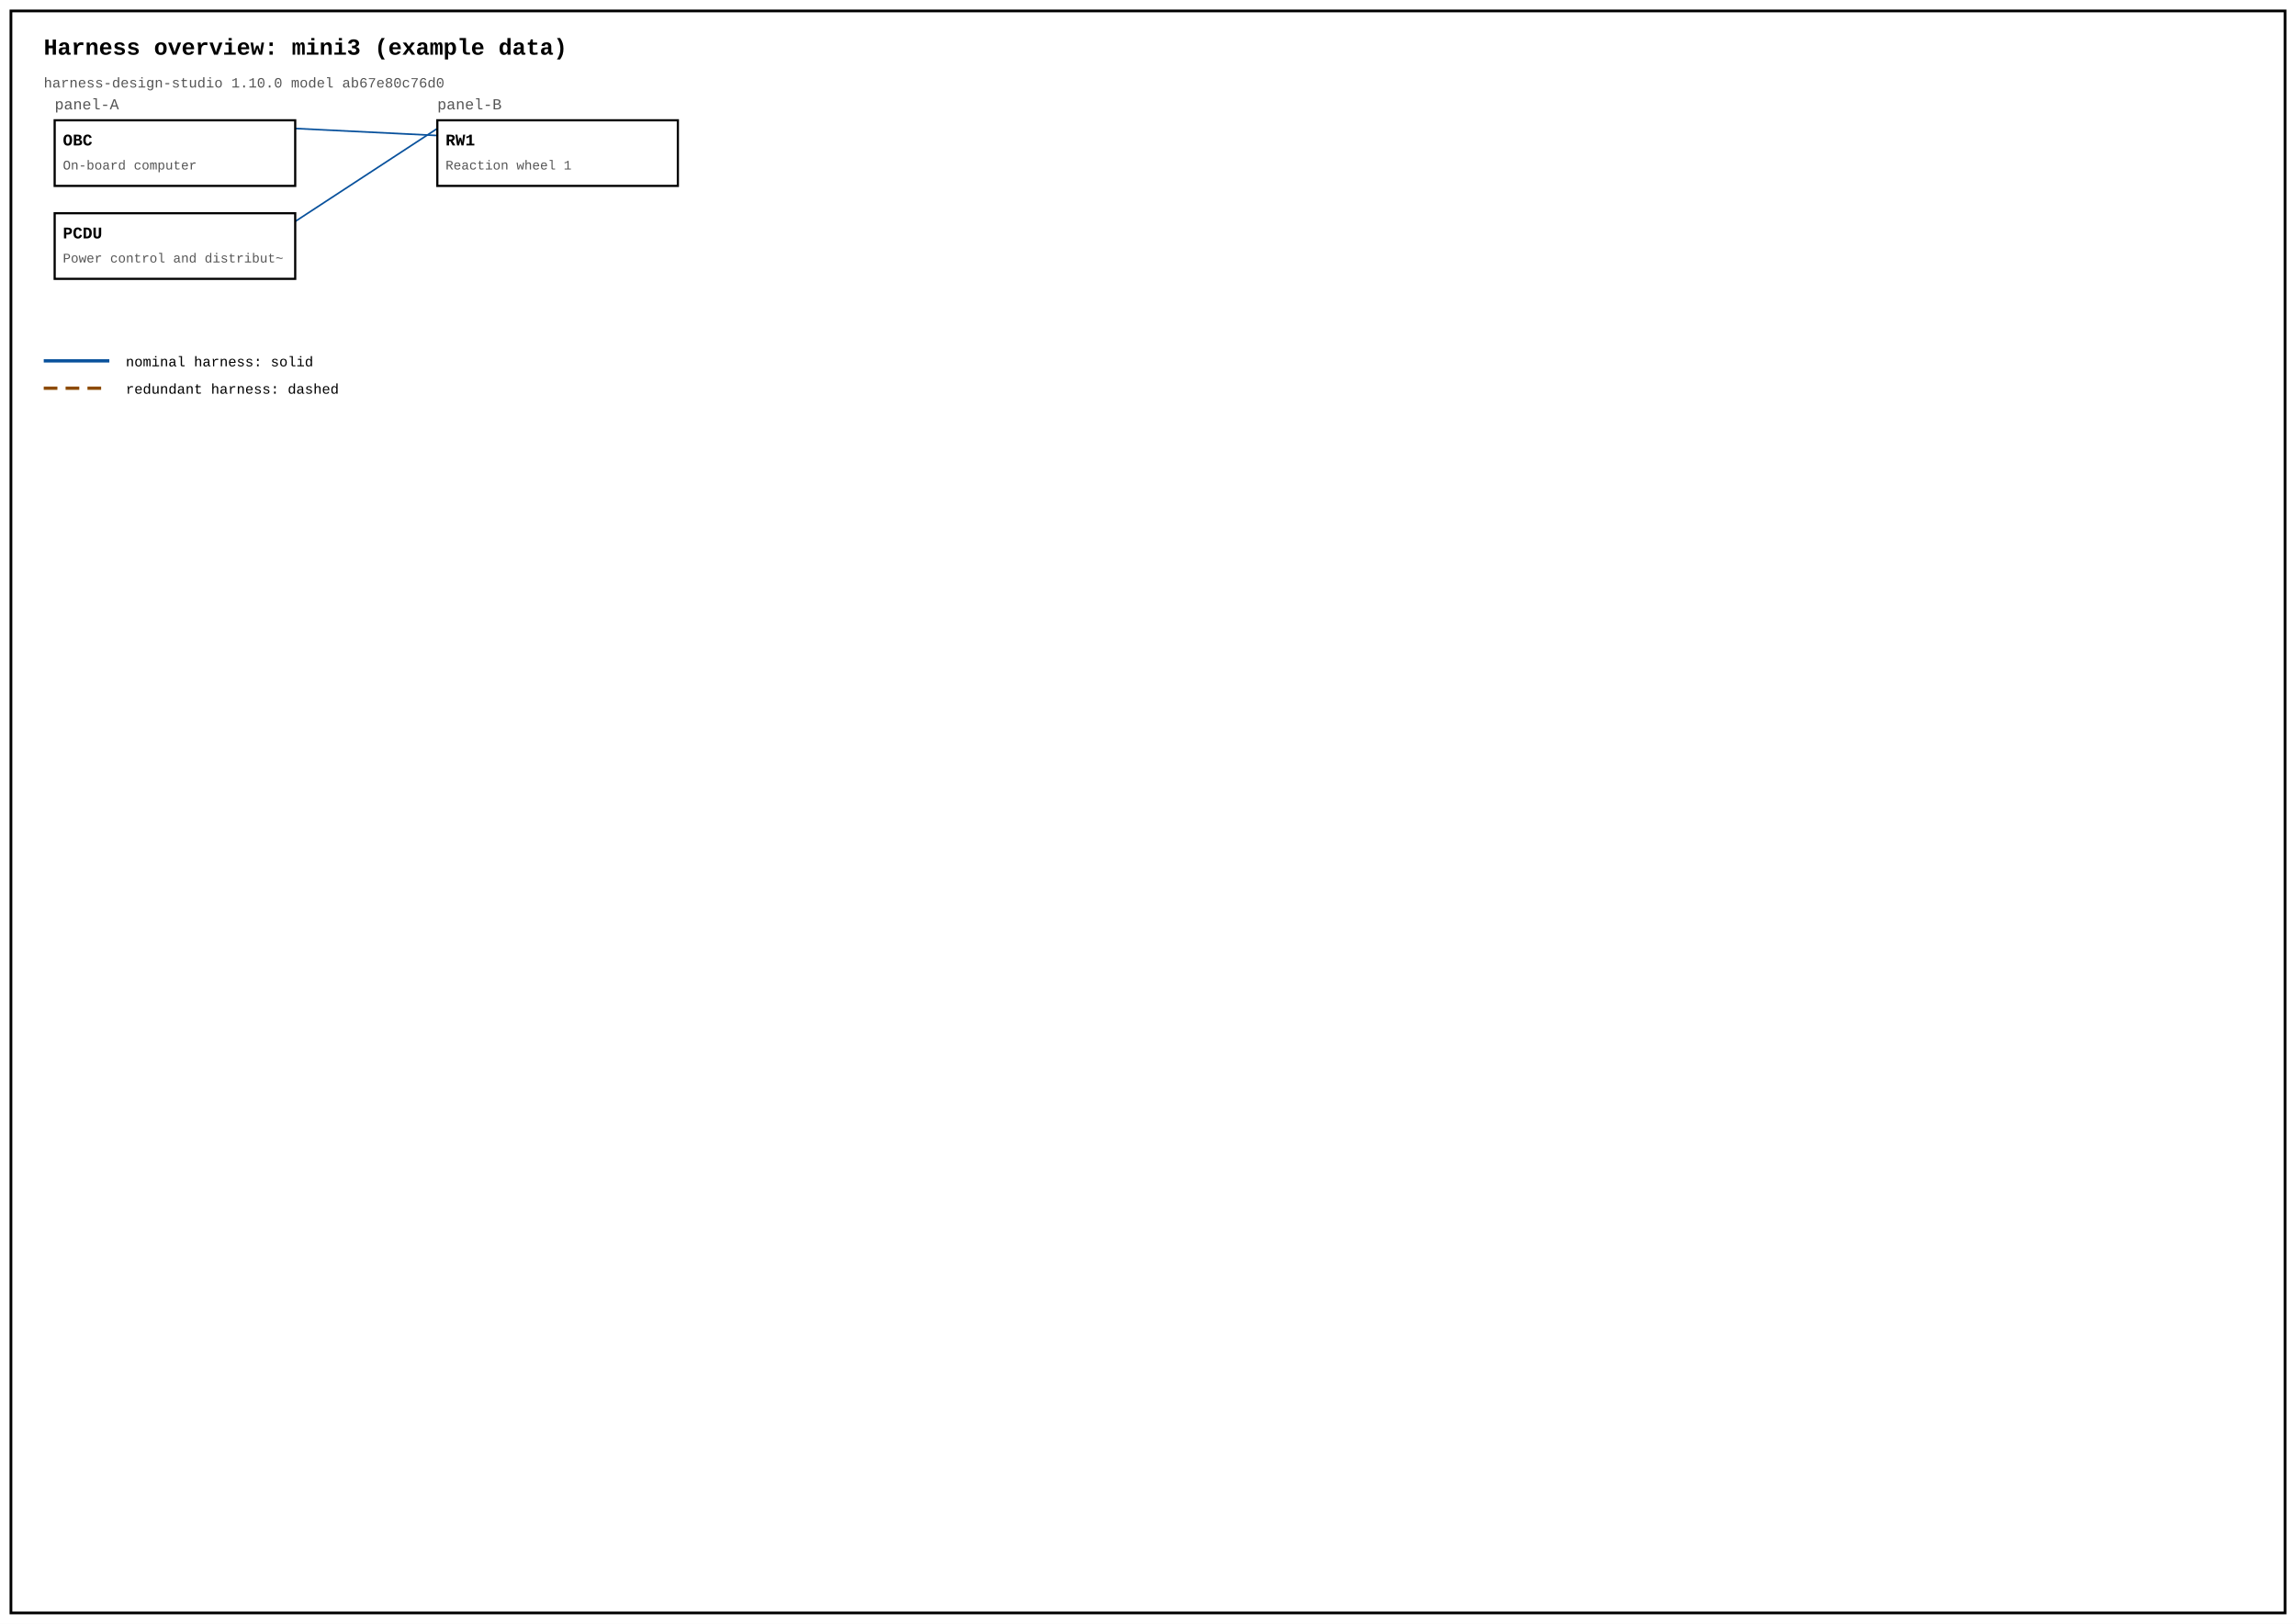
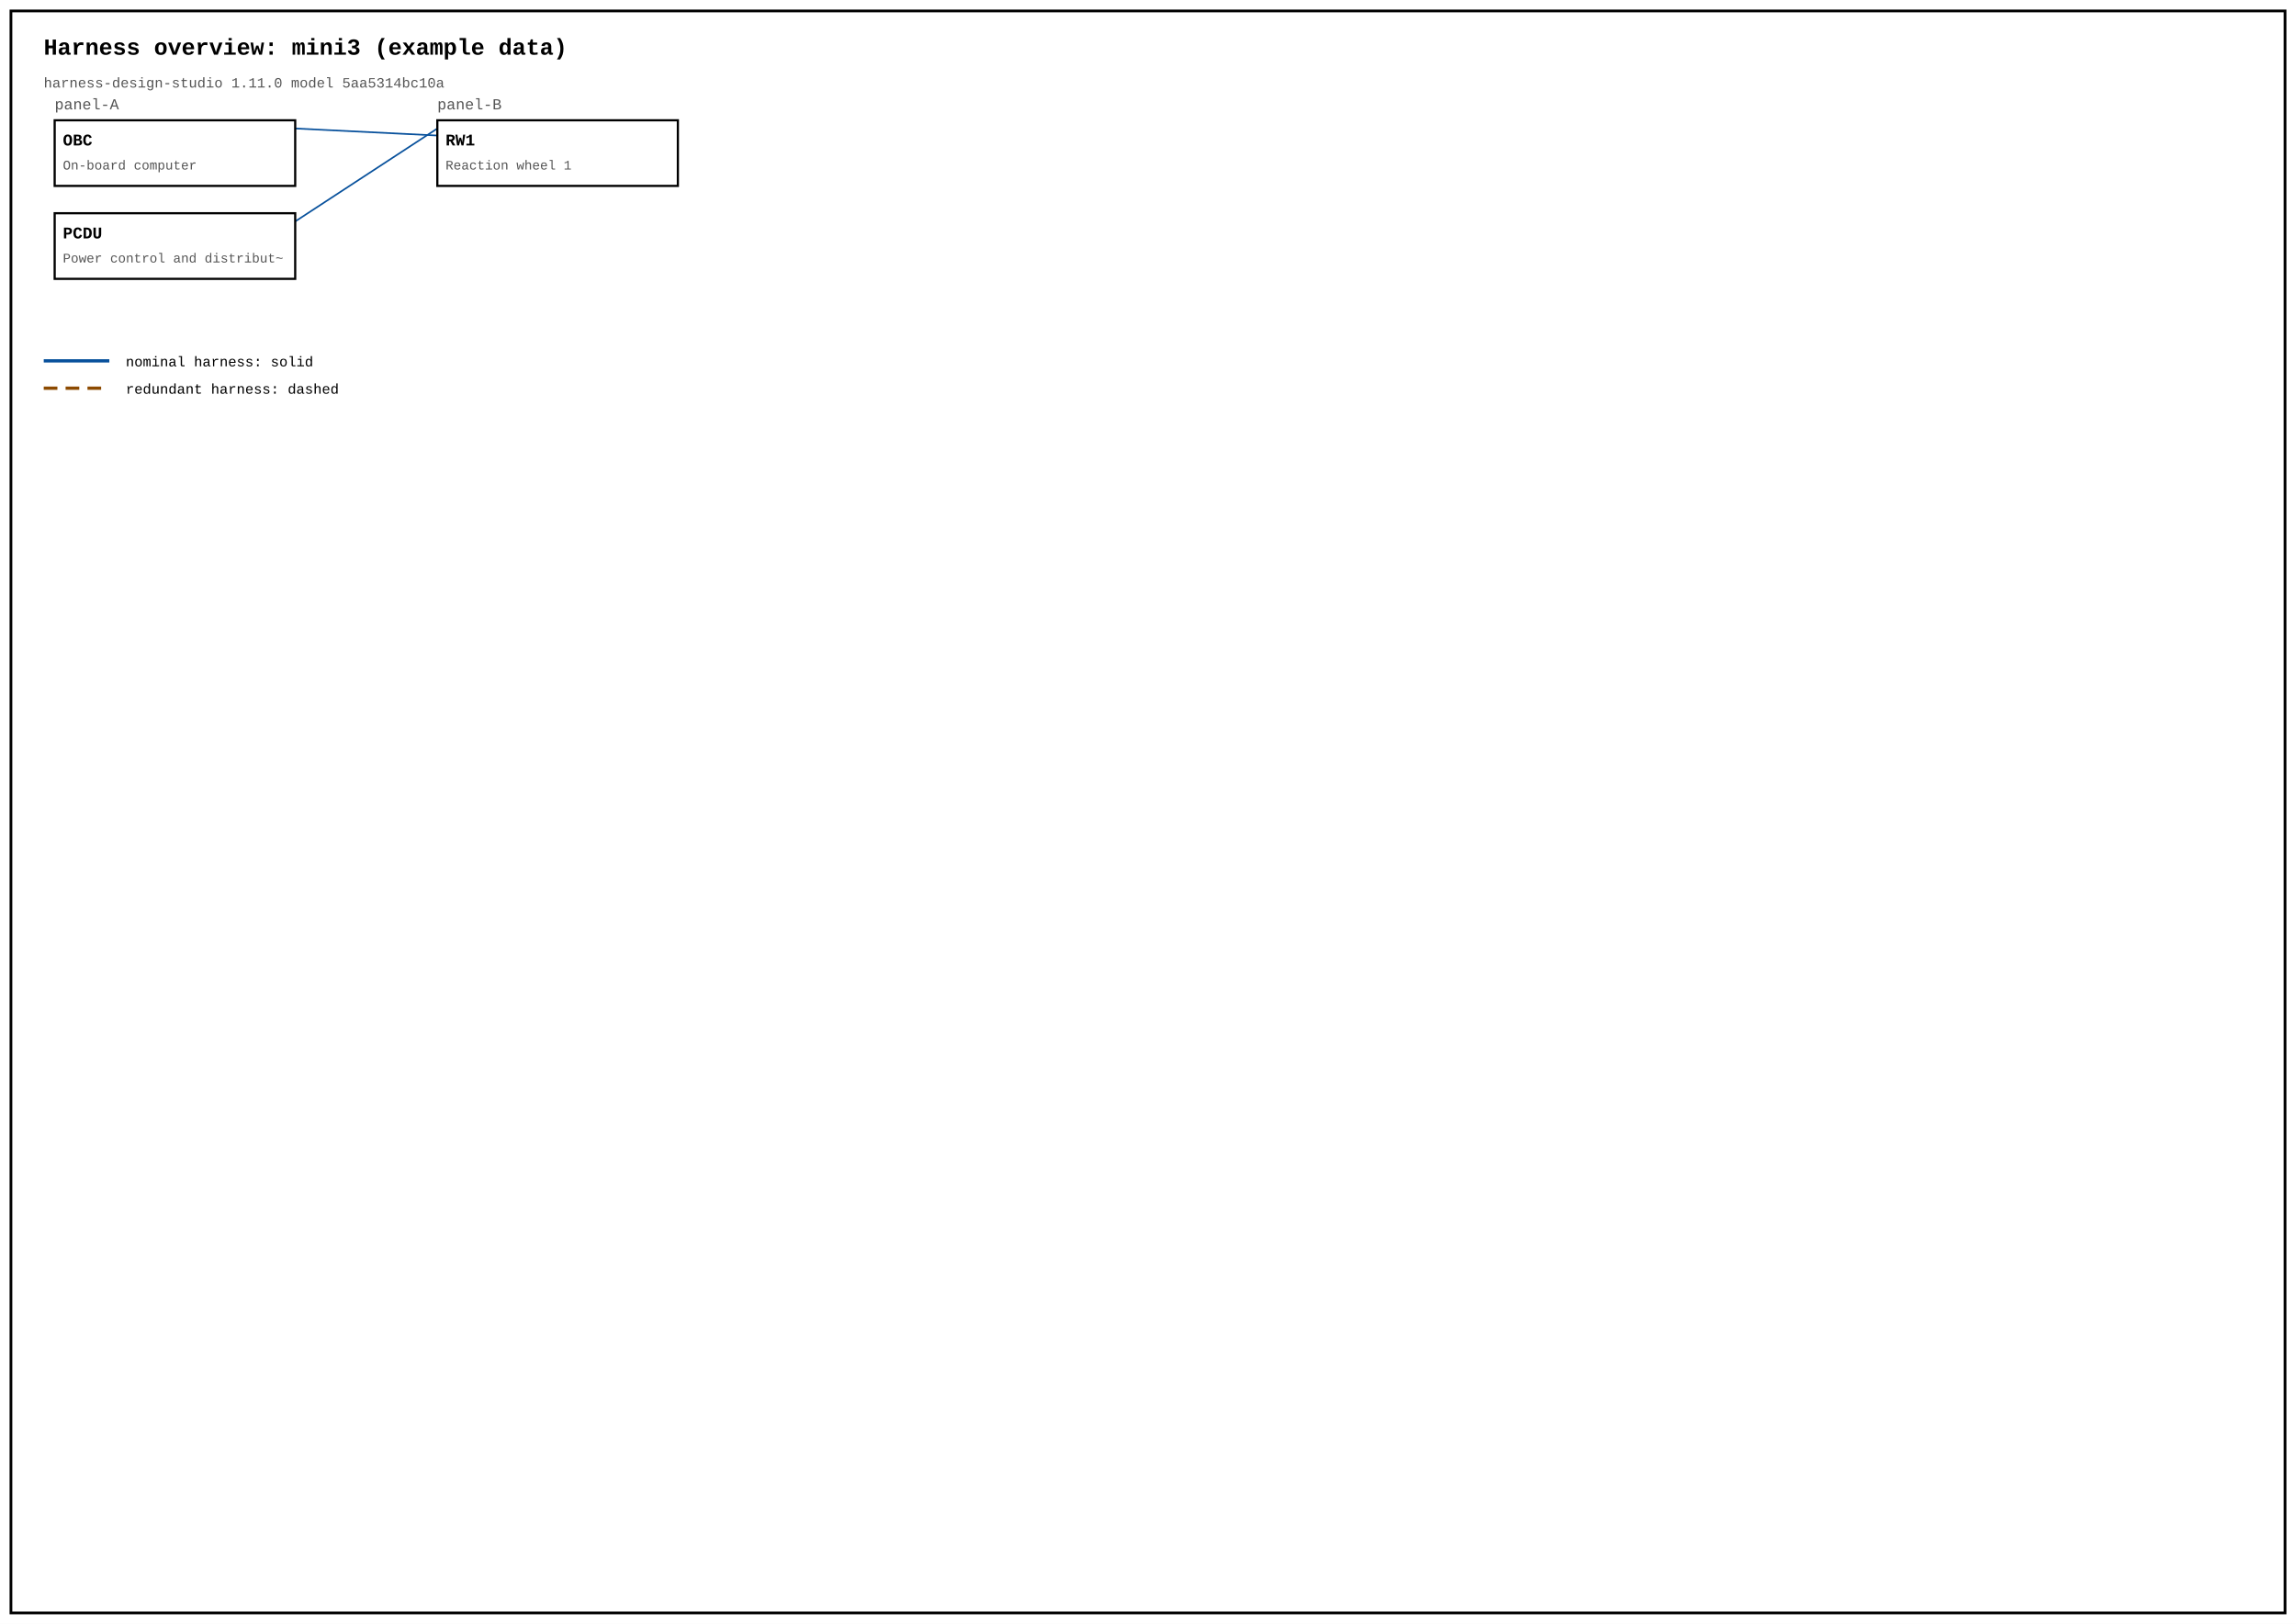
<svg xmlns="http://www.w3.org/2000/svg" width="420mm" height="297mm" viewBox="0 0 420 297" font-family="Courier New, Courier, monospace">
  <rect x="0" y="0" width="420" height="297" fill="#ffffff" />
  <rect x="2" y="2" width="416" height="293" fill="none" stroke="#000000" stroke-width="0.5" />
  <text x="8" y="10" font-size="4.2" font-weight="bold" text-anchor="start" fill="#000000">Harness overview: mini3 (example data)</text>
-   <text x="8" y="16" font-size="2.6" text-anchor="start" fill="#555555">harness-design-studio 1.10.0 model ab67e80c76d0</text>
+   <text x="8" y="16" font-size="2.6" text-anchor="start" fill="#555555">harness-design-studio 1.11.0 model 5aa5314bc10a</text>
  <text x="10" y="20" font-size="2.8" text-anchor="start" fill="#555555">panel-A</text>
  <text x="80" y="20" font-size="2.8" text-anchor="start" fill="#555555">panel-B</text>
  <line x1="54" y1="40.5" x2="80" y2="23.5" stroke="#08519c" stroke-width="0.3" />
  <line x1="54" y1="23.5" x2="80" y2="24.786" stroke="#08519c" stroke-width="0.3" />
  <rect x="10" y="22" width="44" height="12" fill="#ffffff" stroke="#000000" stroke-width="0.4" />
  <text x="11.5" y="26.6" font-size="3" font-weight="bold" text-anchor="start" fill="#000000">OBC</text>
  <text x="11.5" y="31" font-size="2.4" text-anchor="start" fill="#555555">On-board computer</text>
  <rect x="10" y="39" width="44" height="12" fill="#ffffff" stroke="#000000" stroke-width="0.4" />
  <text x="11.5" y="43.6" font-size="3" font-weight="bold" text-anchor="start" fill="#000000">PCDU</text>
  <text x="11.5" y="48" font-size="2.4" text-anchor="start" fill="#555555">Power control and distribut~</text>
  <rect x="80" y="22" width="44" height="12" fill="#ffffff" stroke="#000000" stroke-width="0.4" />
  <text x="81.5" y="26.6" font-size="3" font-weight="bold" text-anchor="start" fill="#000000">RW1</text>
  <text x="81.5" y="31" font-size="2.4" text-anchor="start" fill="#555555">Reaction wheel 1</text>
  <line x1="8" y1="66" x2="20" y2="66" stroke="#08519c" stroke-width="0.6" />
  <text x="23" y="67" font-size="2.6" text-anchor="start" fill="#000000">nominal harness: solid</text>
  <line x1="8" y1="71" x2="20" y2="71" stroke="#8c4a00" stroke-width="0.6" stroke-dasharray="2.5 1.5" />
  <text x="23" y="72" font-size="2.6" text-anchor="start" fill="#000000">redundant harness: dashed</text>
</svg>
